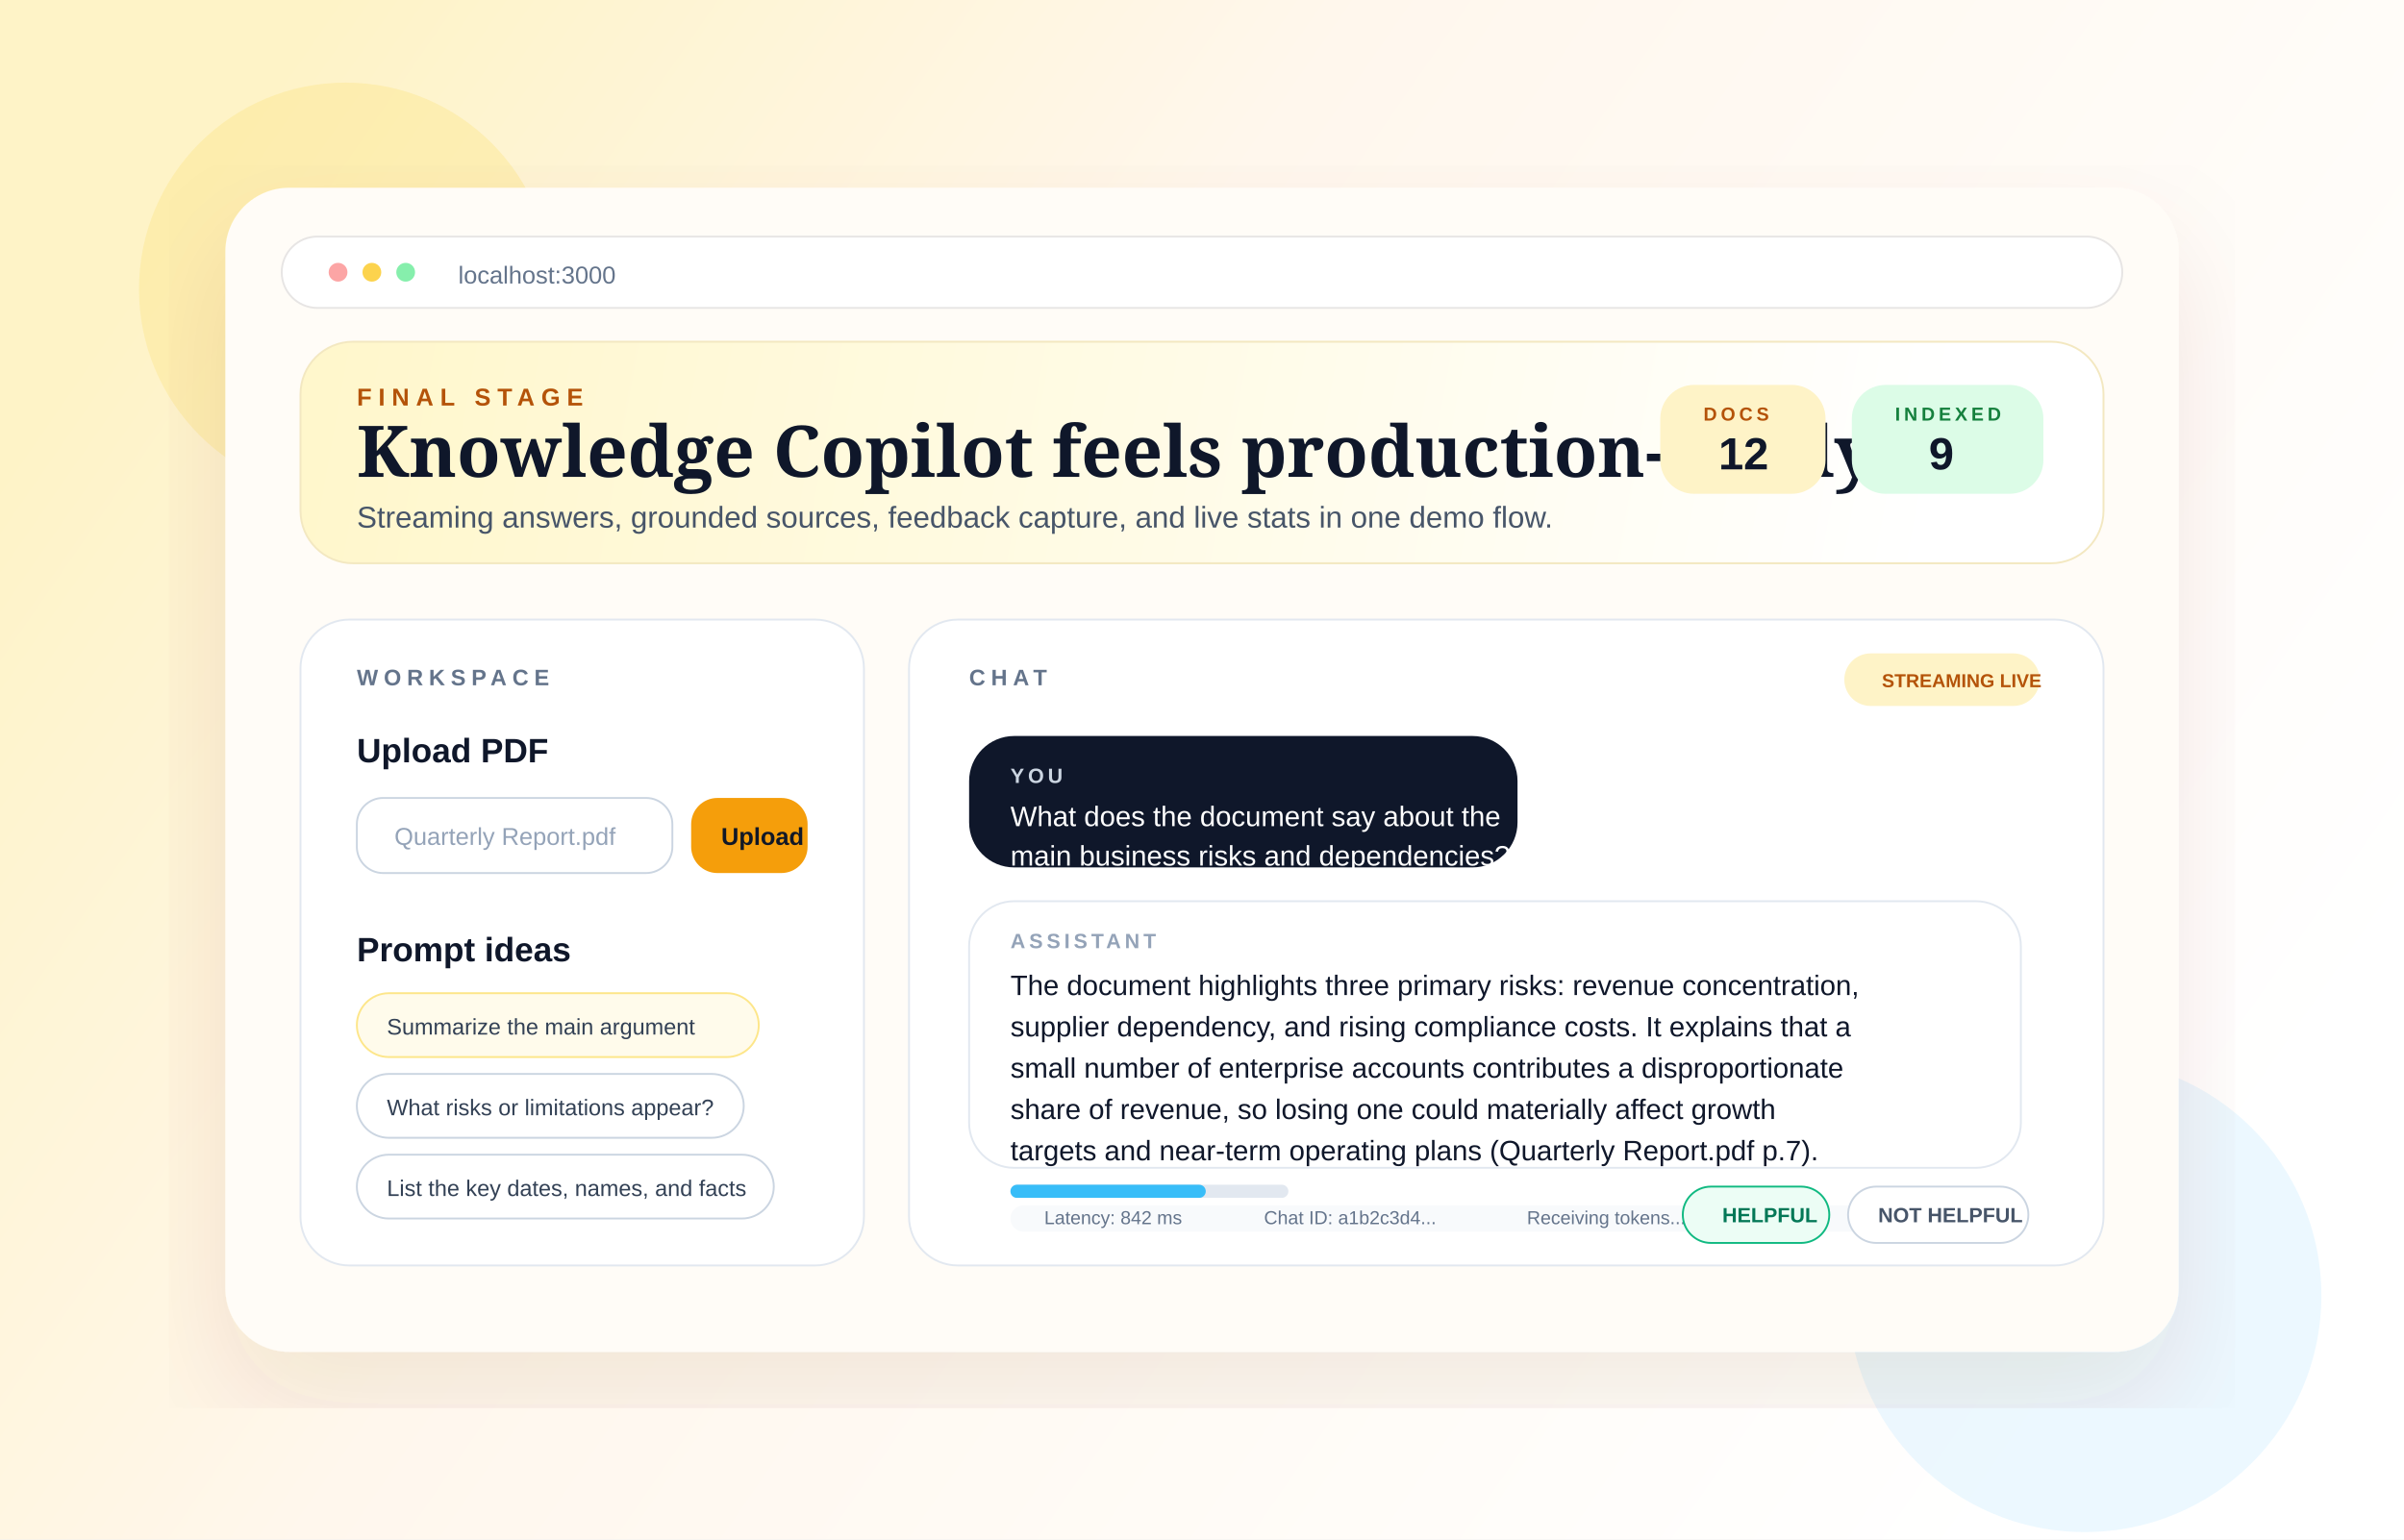
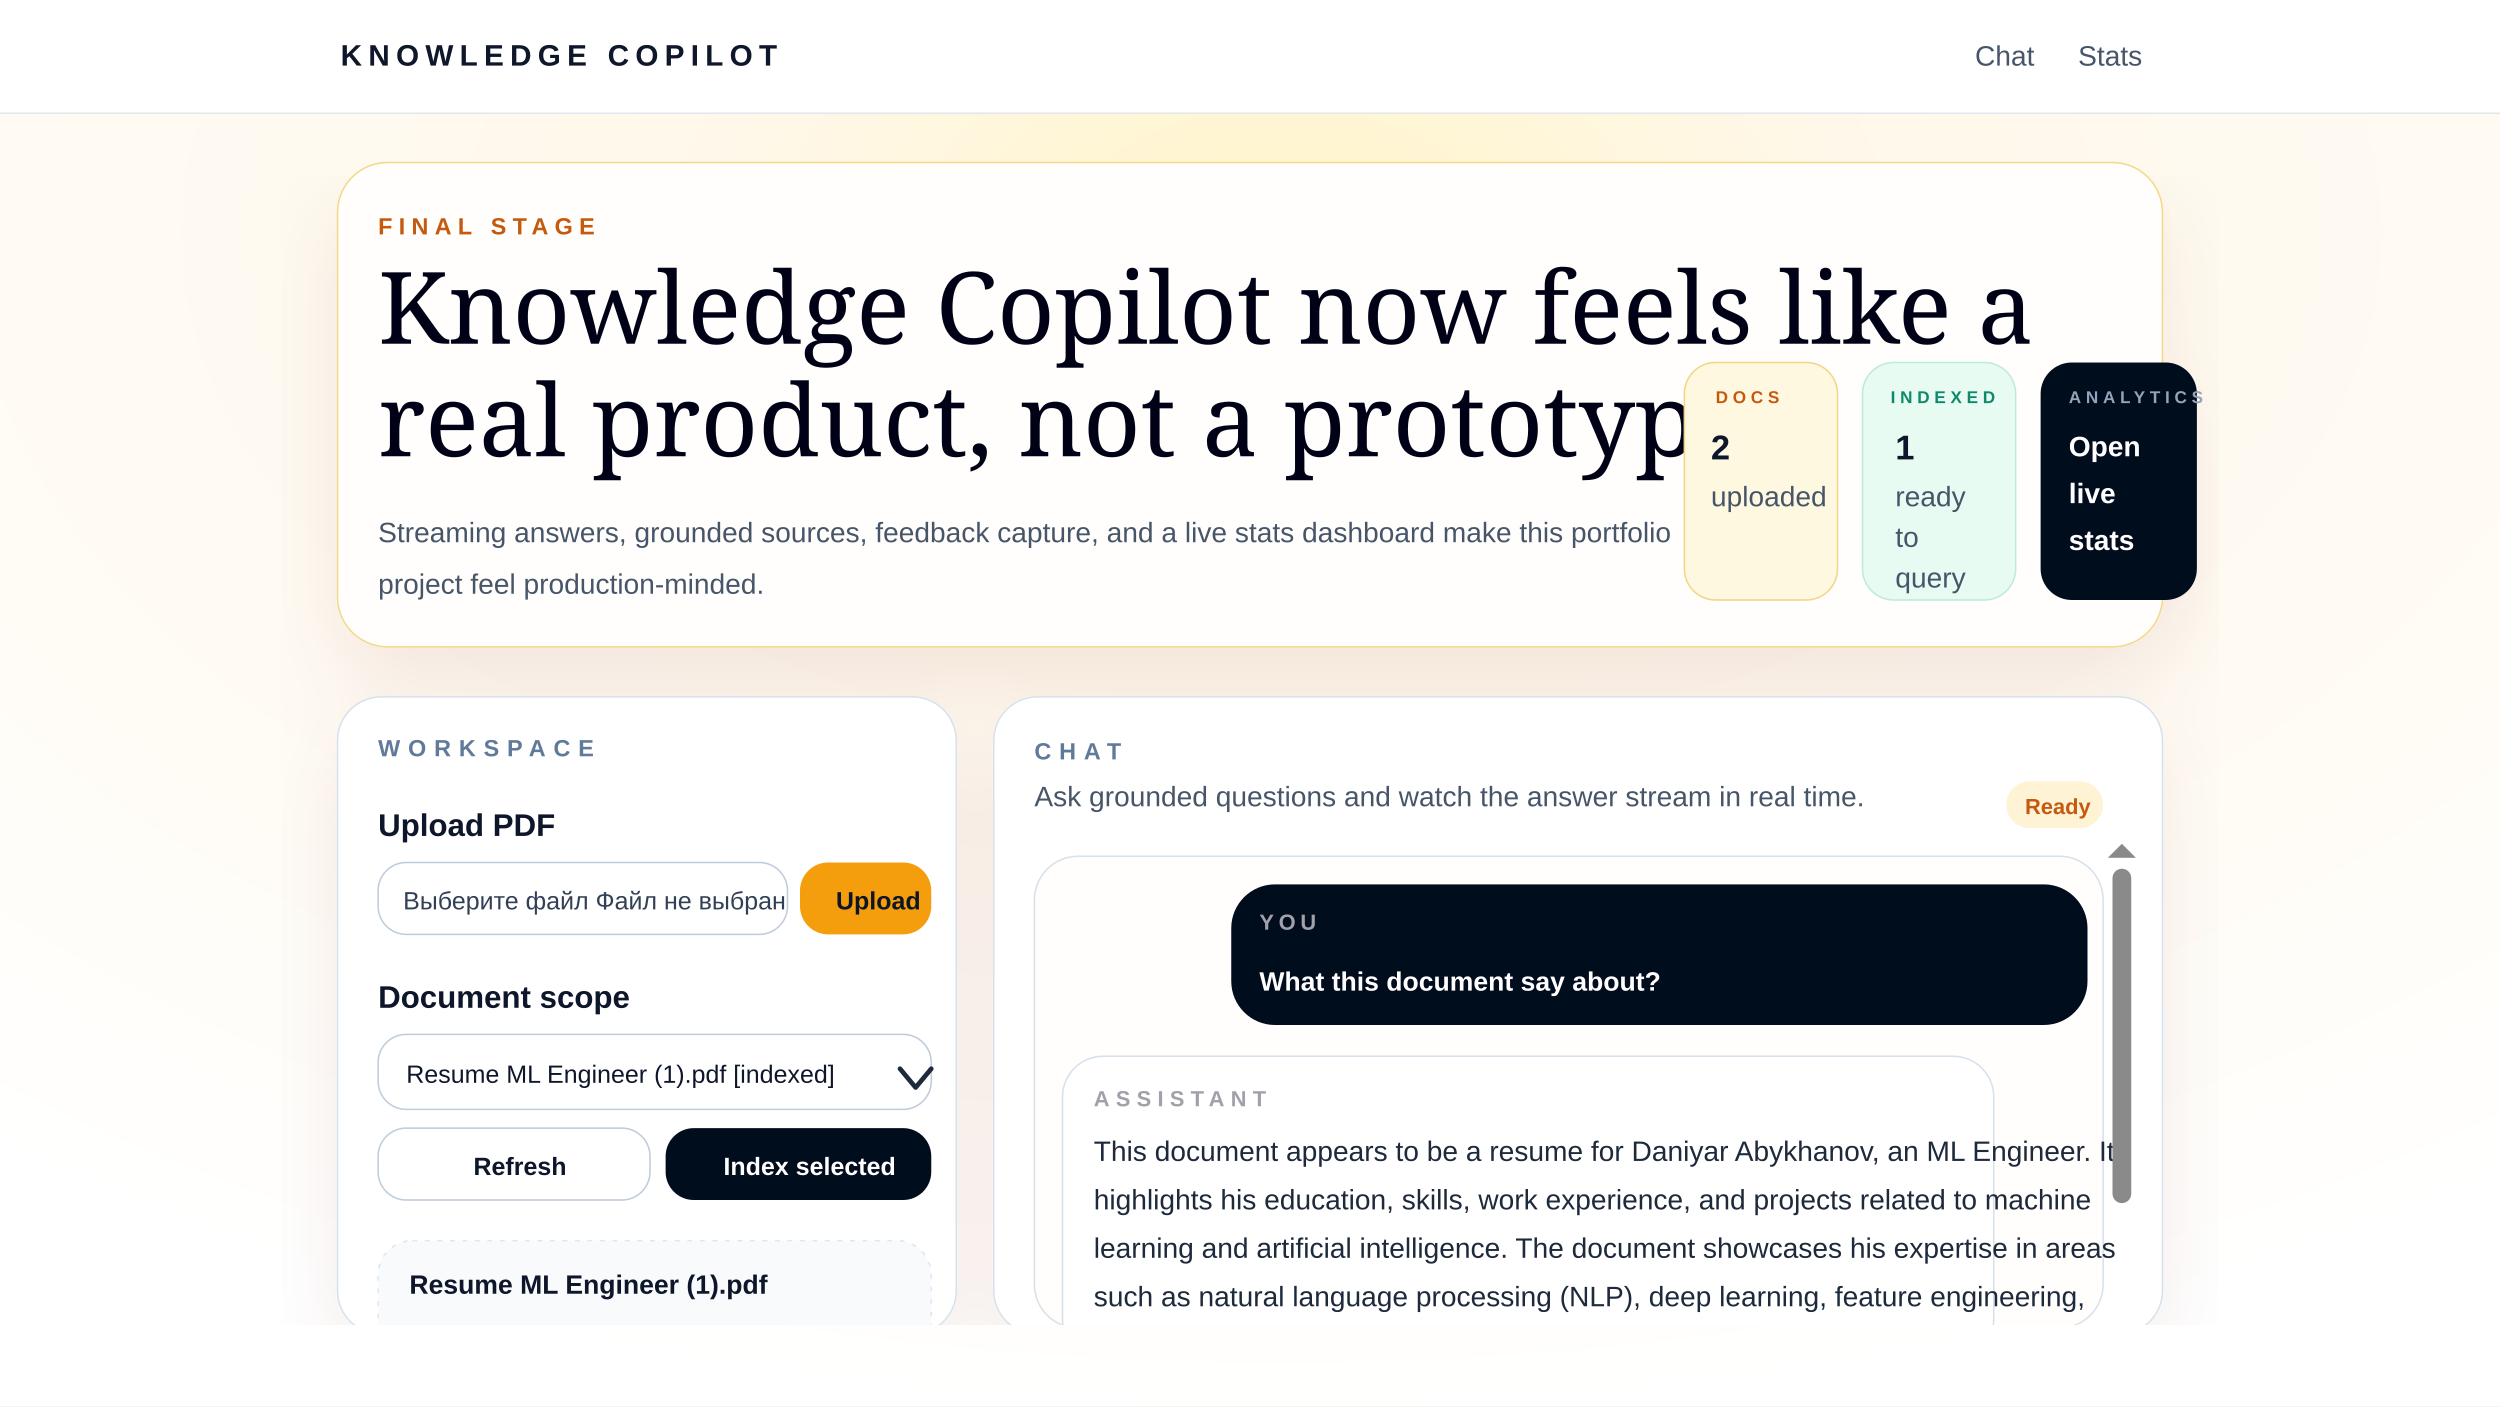
- <svg xmlns="http://www.w3.org/2000/svg" width="1280" height="820" viewBox="0 0 1280 820" fill="none">
+ <svg xmlns="http://www.w3.org/2000/svg" width="1600" height="900" viewBox="0 0 1600 900" fill="none">
  <defs>
-     <linearGradient id="page" x1="120" y1="80" x2="1100" y2="760" gradientUnits="userSpaceOnUse">
-       <stop stop-color="#FEF3C7" />
-       <stop offset="0.38" stop-color="#FFF7ED" />
+     <radialGradient id="bg" cx="0" cy="0" r="1" gradientUnits="userSpaceOnUse" gradientTransform="translate(820 150) rotate(90) scale(760 1300)">
+       <stop stop-color="#FFF4C8" />
+       <stop offset="0.28" stop-color="#FFF8EA" />
      <stop offset="1" stop-color="#FFFFFF" />
-     </linearGradient>
-     <linearGradient id="hero" x1="180" y1="170" x2="1020" y2="320" gradientUnits="userSpaceOnUse">
-       <stop stop-color="#FFF7CC" />
-       <stop offset="1" stop-color="#FFFFFF" />
-     </linearGradient>
-     <filter id="cardShadow" x="90" y="60" width="1100" height="690" filterUnits="userSpaceOnUse">
-       <feDropShadow dx="0" dy="28" stdDeviation="30" flood-color="#7C2D12" flood-opacity="0.10" />
+     </radialGradient>
+     <filter id="shadow" x="180" y="88" width="1240" height="760" filterUnits="userSpaceOnUse">
+       <feDropShadow dx="0" dy="24" stdDeviation="26" flood-color="#7C2D12" flood-opacity="0.08" />
    </filter>
  </defs>
-   <rect width="1280" height="820" fill="url(#page)" />
-   <circle cx="184" cy="154" r="110" fill="#FDE68A" fill-opacity="0.42" />
-   <circle cx="1110" cy="690" r="126" fill="#BAE6FD" fill-opacity="0.28" />
-   <g filter="url(#cardShadow)">
-     <rect x="120" y="100" width="1040" height="620" rx="34" fill="#FFFCF7" />
+   <rect width="1600" height="900" fill="url(#bg)" />
+   <rect width="1600" height="72" fill="#FFFFFF" />
+   <line x1="0" y1="72.5" x2="1600" y2="72.5" stroke="#E2E8F0" />
+   <text x="218" y="42" fill="#0F172A" font-family="Arial, sans-serif" font-size="19" font-weight="700" letter-spacing="4">KNOWLEDGE COPILOT</text>
+   <text x="1264" y="42" fill="#475569" font-family="Arial, sans-serif" font-size="18">Chat</text>
+   <text x="1330" y="42" fill="#475569" font-family="Arial, sans-serif" font-size="18">Stats</text>
+   <g filter="url(#shadow)">
+     <rect x="216" y="104" width="1168" height="310" rx="32" fill="#FFFEFC" stroke="#F2D98A" />
+     <text x="242" y="150" fill="#C55A11" font-family="Arial, sans-serif" font-size="15" font-weight="700" letter-spacing="4">FINAL STAGE</text>
+     <text x="242" y="220" fill="#020617" font-family="Georgia, serif" font-size="64">Knowledge Copilot now feels like a</text>
+     <text x="242" y="292" fill="#020617" font-family="Georgia, serif" font-size="64">real product, not a prototype.</text>
+     <text x="242" y="347" fill="#475569" font-family="Arial, sans-serif" font-size="18">Streaming answers, grounded sources, feedback capture, and a live stats dashboard make this portfolio</text>
+     <text x="242" y="380" fill="#475569" font-family="Arial, sans-serif" font-size="18">project feel production-minded.</text>
+     <rect x="1078" y="232" width="98" height="152" rx="20" fill="#FFF8E1" stroke="#F3D58A" />
+     <text x="1098" y="258" fill="#C55A11" font-family="Arial, sans-serif" font-size="11" font-weight="700" letter-spacing="3">DOCS</text>
+     <text x="1095" y="294" fill="#0F172A" font-family="Arial, sans-serif" font-size="22" font-weight="700">2</text>
+     <text x="1095" y="324" fill="#475569" font-family="Arial, sans-serif" font-size="18">uploaded</text>
+     <rect x="1192" y="232" width="98" height="152" rx="20" fill="#E8FBF3" stroke="#BDEBD7" />
+     <text x="1210" y="258" fill="#0F8A6A" font-family="Arial, sans-serif" font-size="11" font-weight="700" letter-spacing="3">INDEXED</text>
+     <text x="1213" y="294" fill="#0F172A" font-family="Arial, sans-serif" font-size="22" font-weight="700">1</text>
+     <text x="1213" y="324" fill="#475569" font-family="Arial, sans-serif" font-size="18">ready</text>
+     <text x="1213" y="350" fill="#475569" font-family="Arial, sans-serif" font-size="18">to</text>
+     <text x="1213" y="376" fill="#475569" font-family="Arial, sans-serif" font-size="18">query</text>
+     <rect x="1306" y="232" width="100" height="152" rx="20" fill="#04091F" />
+     <text x="1324" y="258" fill="#94A3B8" font-family="Arial, sans-serif" font-size="11" font-weight="700" letter-spacing="3">ANALYTICS</text>
+     <text x="1324" y="292" fill="#FFFFFF" font-family="Arial, sans-serif" font-size="18" font-weight="700">Open</text>
+     <text x="1324" y="322" fill="#FFFFFF" font-family="Arial, sans-serif" font-size="18" font-weight="700">live</text>
+     <text x="1324" y="352" fill="#FFFFFF" font-family="Arial, sans-serif" font-size="18" font-weight="700">stats</text>
+     <rect x="216" y="446" width="396" height="408" rx="28" fill="#FFFFFF" stroke="#D7E1EC" />
+     <text x="242" y="484" fill="#617A99" font-family="Arial, sans-serif" font-size="15" font-weight="700" letter-spacing="5">WORKSPACE</text>
+     <text x="242" y="535" fill="#0F172A" font-family="Arial, sans-serif" font-size="20" font-weight="700">Upload PDF</text>
+     <rect x="242" y="552" width="262" height="46" rx="18" fill="#FFFFFF" stroke="#BFCCDB" />
+     <text x="258" y="582" fill="#334155" font-family="Arial, sans-serif" font-size="16">Выберите файл Файл не выбран</text>
+     <rect x="512" y="552" width="84" height="46" rx="18" fill="#F59E0B" />
+     <text x="535" y="582" fill="#111827" font-family="Arial, sans-serif" font-size="16" font-weight="700">Upload</text>
+     <text x="242" y="645" fill="#0F172A" font-family="Arial, sans-serif" font-size="20" font-weight="700">Document scope</text>
+     <rect x="242" y="662" width="354" height="48" rx="18" fill="#FFFFFF" stroke="#BFCCDB" />
+     <text x="260" y="693" fill="#0F172A" font-family="Arial, sans-serif" font-size="16">Resume ML Engineer (1).pdf [indexed]</text>
+     <path d="M576 684L586 696L596 684" stroke="#1E293B" stroke-width="3" stroke-linecap="round" stroke-linejoin="round" />
+     <rect x="242" y="722" width="174" height="46" rx="18" fill="#FFFFFF" stroke="#BFCCDB" />
+     <text x="303" y="752" fill="#0F172A" font-family="Arial, sans-serif" font-size="16" font-weight="700">Refresh</text>
+     <rect x="426" y="722" width="170" height="46" rx="18" fill="#04091F" />
+     <text x="463" y="752" fill="#FFFFFF" font-family="Arial, sans-serif" font-size="16" font-weight="700">Index selected</text>
+     <rect x="242" y="794" width="354" height="100" rx="22" fill="#F8FAFC" stroke="#DCE7F3" stroke-dasharray="3 5" />
+     <text x="262" y="828" fill="#0F172A" font-family="Arial, sans-serif" font-size="17" font-weight="700">Resume ML Engineer (1).pdf</text>
+     <text x="262" y="860" fill="#475569" font-family="Arial, sans-serif" font-size="16">Indexed: yes | chunks: 5</text>
+     <rect x="636" y="446" width="748" height="408" rx="28" fill="#FFFFFF" stroke="#D7E1EC" />
+     <text x="662" y="486" fill="#617A99" font-family="Arial, sans-serif" font-size="15" font-weight="700" letter-spacing="5">CHAT</text>
+     <text x="662" y="516" fill="#475569" font-family="Arial, sans-serif" font-size="18">Ask grounded questions and watch the answer stream in real time.</text>
+     <rect x="1284" y="500" width="62" height="30" rx="15" fill="#FFF3D6" />
+     <text x="1296" y="521" fill="#C55A11" font-family="Arial, sans-serif" font-size="14" font-weight="700">Ready</text>
+     <rect x="662" y="548" width="684" height="302" rx="28" fill="#FFFEFC" stroke="#D7E1EC" />
+     <rect x="788" y="566" width="548" height="90" rx="28" fill="#04091F" />
+     <text x="806" y="595" fill="#A1A1AA" font-family="Arial, sans-serif" font-size="14" font-weight="700" letter-spacing="3">YOU</text>
+     <text x="806" y="634" fill="#FFFFFF" font-family="Arial, sans-serif" font-size="17" font-weight="700">What this document say about?</text>
+     <rect x="680" y="676" width="596" height="194" rx="26" fill="#FFFFFF" stroke="#D7E1EC" />
+     <text x="700" y="708" fill="#A1A1AA" font-family="Arial, sans-serif" font-size="14" font-weight="700" letter-spacing="4">ASSISTANT</text>
+     <text x="700" y="743" fill="#1E293B" font-family="Arial, sans-serif" font-size="18">This document appears to be a resume for Daniyar Abykhanov, an ML Engineer. It</text>
+     <text x="700" y="774" fill="#1E293B" font-family="Arial, sans-serif" font-size="18">highlights his education, skills, work experience, and projects related to machine</text>
+     <text x="700" y="805" fill="#1E293B" font-family="Arial, sans-serif" font-size="18">learning and artificial intelligence. The document showcases his expertise in areas</text>
+     <text x="700" y="836" fill="#1E293B" font-family="Arial, sans-serif" font-size="18">such as natural language processing (NLP), deep learning, feature engineering,</text>
+     <text x="700" y="867" fill="#1E293B" font-family="Arial, sans-serif" font-size="18">model validation, and deployment.</text>
+     <rect x="1352" y="556" width="12" height="214" rx="6" fill="#8A8A8A" />
+     <path d="M1358 540L1367 549H1349L1358 540Z" fill="#8A8A8A" />
  </g>
-   <rect x="150" y="126" width="980" height="38" rx="19" fill="#FFFFFF" stroke="#E7E5E4" />
-   <circle cx="180" cy="145" r="5" fill="#FCA5A5" />
-   <circle cx="198" cy="145" r="5" fill="#FCD34D" />
-   <circle cx="216" cy="145" r="5" fill="#86EFAC" />
-   <text x="244" y="151" fill="#64748B" font-family="Arial, sans-serif" font-size="13">localhost:3000</text>
-   <rect x="160" y="182" width="960" height="118" rx="28" fill="url(#hero)" stroke="#F3E8C1" />
-   <text x="190" y="216" fill="#B45309" font-family="Arial, sans-serif" font-size="13" font-weight="700" letter-spacing="3.5">FINAL STAGE</text>
-   <text x="190" y="254" fill="#0F172A" font-family="Georgia, serif" font-size="38" font-weight="700">Knowledge Copilot feels production-ready.</text>
-   <text x="190" y="281" fill="#475569" font-family="Arial, sans-serif" font-size="16">Streaming answers, grounded sources, feedback capture, and live stats in one demo flow.</text>
-   <rect x="884" y="205" width="88" height="58" rx="18" fill="#FEF3C7" />
-   <text x="907" y="224" fill="#B45309" font-family="Arial, sans-serif" font-size="10" font-weight="700" letter-spacing="2">DOCS</text>
-   <text x="915" y="250" fill="#0F172A" font-family="Arial, sans-serif" font-size="24" font-weight="700">12</text>
-   <rect x="986" y="205" width="102" height="58" rx="18" fill="#DCFCE7" />
-   <text x="1009" y="224" fill="#15803D" font-family="Arial, sans-serif" font-size="10" font-weight="700" letter-spacing="2">INDEXED</text>
-   <text x="1027" y="250" fill="#0F172A" font-family="Arial, sans-serif" font-size="24" font-weight="700">9</text>
-   <rect x="160" y="330" width="300" height="344" rx="26" fill="#FFFFFF" stroke="#E2E8F0" />
-   <text x="190" y="365" fill="#64748B" font-family="Arial, sans-serif" font-size="12" font-weight="700" letter-spacing="3">WORKSPACE</text>
-   <text x="190" y="406" fill="#0F172A" font-family="Arial, sans-serif" font-size="18" font-weight="700">Upload PDF</text>
-   <rect x="190" y="425" width="168" height="40" rx="14" fill="#FFFFFF" stroke="#CBD5E1" />
-   <text x="210" y="450" fill="#94A3B8" font-family="Arial, sans-serif" font-size="13">Quarterly Report.pdf</text>
-   <rect x="368" y="425" width="62" height="40" rx="14" fill="#F59E0B" />
-   <text x="384" y="450" fill="#111827" font-family="Arial, sans-serif" font-size="13" font-weight="700">Upload</text>
-   <text x="190" y="512" fill="#0F172A" font-family="Arial, sans-serif" font-size="18" font-weight="700">Prompt ideas</text>
-   <rect x="190" y="529" width="214" height="34" rx="17" fill="#FFFBEB" stroke="#FDE68A" />
-   <text x="206" y="551" fill="#334155" font-family="Arial, sans-serif" font-size="12">Summarize the main argument</text>
-   <rect x="190" y="572" width="206" height="34" rx="17" fill="#FFFFFF" stroke="#CBD5E1" />
-   <text x="206" y="594" fill="#334155" font-family="Arial, sans-serif" font-size="12">What risks or limitations appear?</text>
-   <rect x="190" y="615" width="222" height="34" rx="17" fill="#FFFFFF" stroke="#CBD5E1" />
-   <text x="206" y="637" fill="#334155" font-family="Arial, sans-serif" font-size="12">List the key dates, names, and facts</text>
-   <rect x="484" y="330" width="636" height="344" rx="26" fill="#FFFFFF" stroke="#E2E8F0" />
-   <text x="516" y="365" fill="#64748B" font-family="Arial, sans-serif" font-size="12" font-weight="700" letter-spacing="3">CHAT</text>
-   <rect x="982" y="348" width="104" height="28" rx="14" fill="#FEF3C7" />
-   <text x="1002" y="366" fill="#B45309" font-family="Arial, sans-serif" font-size="10" font-weight="700">STREAMING LIVE</text>
-   <rect x="516" y="392" width="292" height="70" rx="24" fill="#0F172A" />
-   <text x="538" y="417" fill="#CBD5E1" font-family="Arial, sans-serif" font-size="11" font-weight="700" letter-spacing="2">YOU</text>
-   <text x="538" y="440" fill="#FFFFFF" font-family="Arial, sans-serif" font-size="15">What does the document say about the</text>
-   <text x="538" y="461" fill="#FFFFFF" font-family="Arial, sans-serif" font-size="15">main business risks and dependencies?</text>
-   <rect x="516" y="480" width="560" height="142" rx="24" fill="#FFFFFF" stroke="#E2E8F0" />
-   <text x="538" y="505" fill="#94A3B8" font-family="Arial, sans-serif" font-size="11" font-weight="700" letter-spacing="2">ASSISTANT</text>
-   <text x="538" y="530" fill="#0F172A" font-family="Arial, sans-serif" font-size="15">The document highlights three primary risks: revenue concentration,</text>
-   <text x="538" y="552" fill="#0F172A" font-family="Arial, sans-serif" font-size="15">supplier dependency, and rising compliance costs. It explains that a</text>
-   <text x="538" y="574" fill="#0F172A" font-family="Arial, sans-serif" font-size="15">small number of enterprise accounts contributes a disproportionate</text>
-   <text x="538" y="596" fill="#0F172A" font-family="Arial, sans-serif" font-size="15">share of revenue, so losing one could materially affect growth</text>
-   <text x="538" y="618" fill="#0F172A" font-family="Arial, sans-serif" font-size="15">targets and near-term operating plans (Quarterly Report.pdf p.7).</text>
-   <rect x="538" y="642" width="520" height="14" rx="7" fill="#F8FAFC" />
-   <text x="556" y="652" fill="#64748B" font-family="Arial, sans-serif" font-size="10">Latency: 842 ms</text>
-   <text x="673" y="652" fill="#64748B" font-family="Arial, sans-serif" font-size="10">Chat ID: a1b2c3d4...</text>
-   <text x="813" y="652" fill="#64748B" font-family="Arial, sans-serif" font-size="10">Receiving tokens...</text>
-   <rect x="538" y="631" width="148" height="7" rx="3.5" fill="#E2E8F0" />
-   <rect x="538" y="631" width="104" height="7" rx="3.5" fill="#38BDF8" />
-   <rect x="896" y="632" width="78" height="30" rx="15" fill="#ECFDF5" stroke="#10B981" />
-   <text x="917" y="651" fill="#047857" font-family="Arial, sans-serif" font-size="11" font-weight="700">HELPFUL</text>
-   <rect x="984" y="632" width="96" height="30" rx="15" fill="#FFFFFF" stroke="#CBD5E1" />
-   <text x="1000" y="651" fill="#475569" font-family="Arial, sans-serif" font-size="11" font-weight="700">NOT HELPFUL</text>
</svg>
